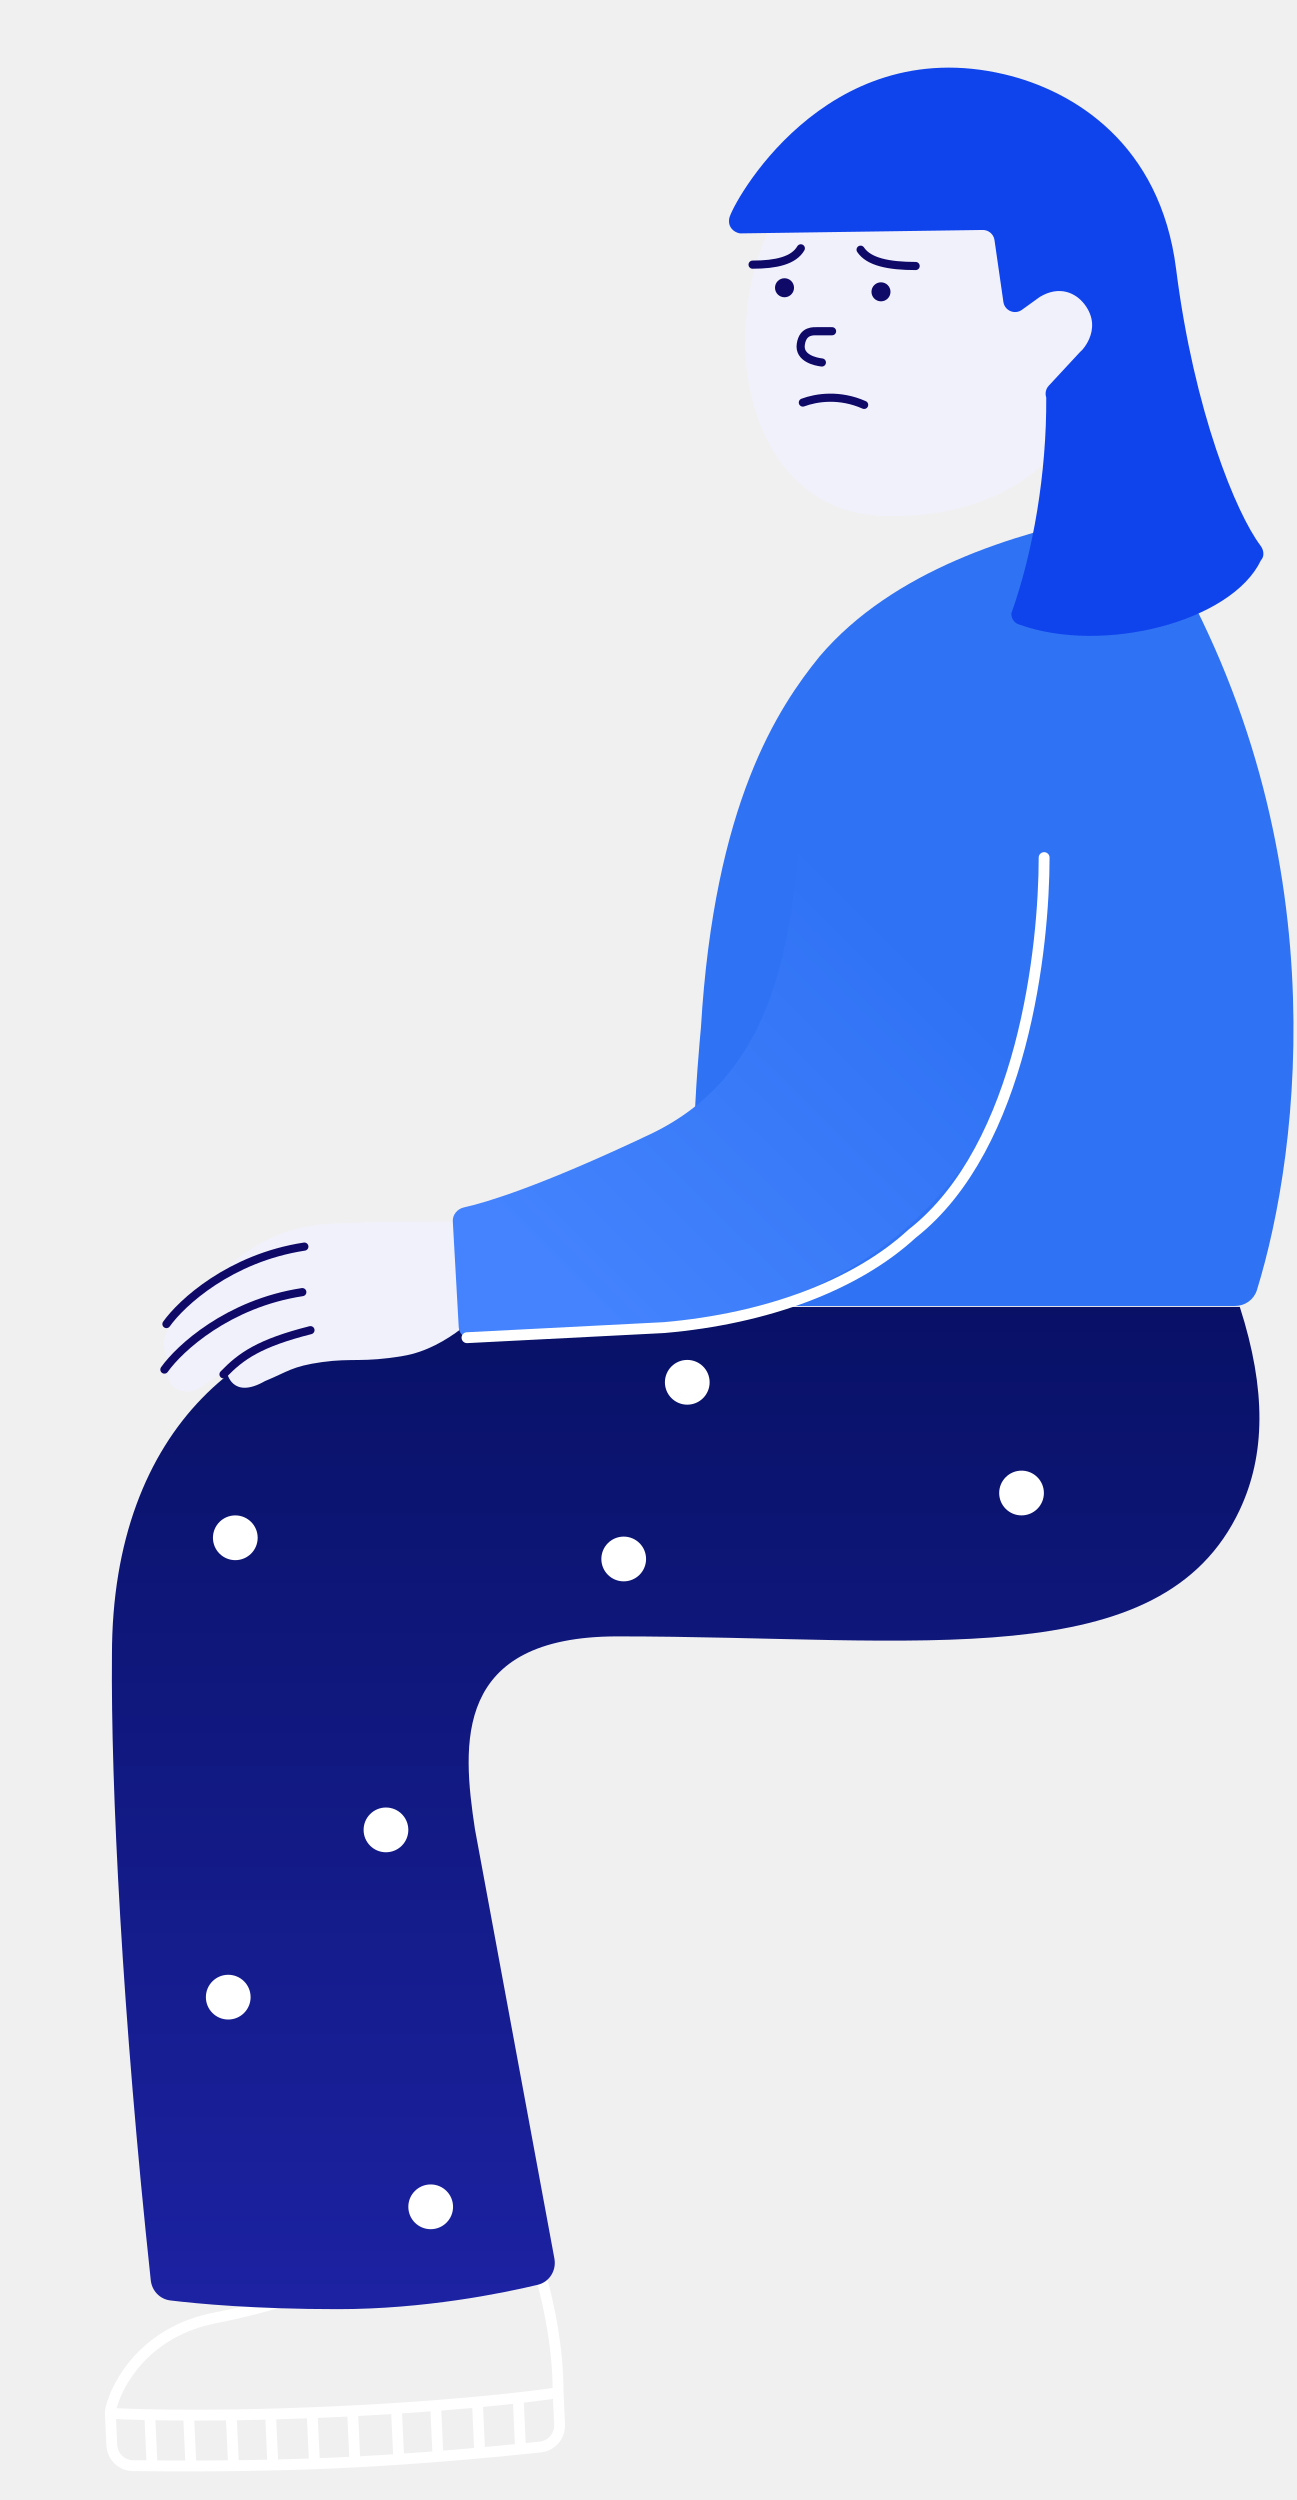
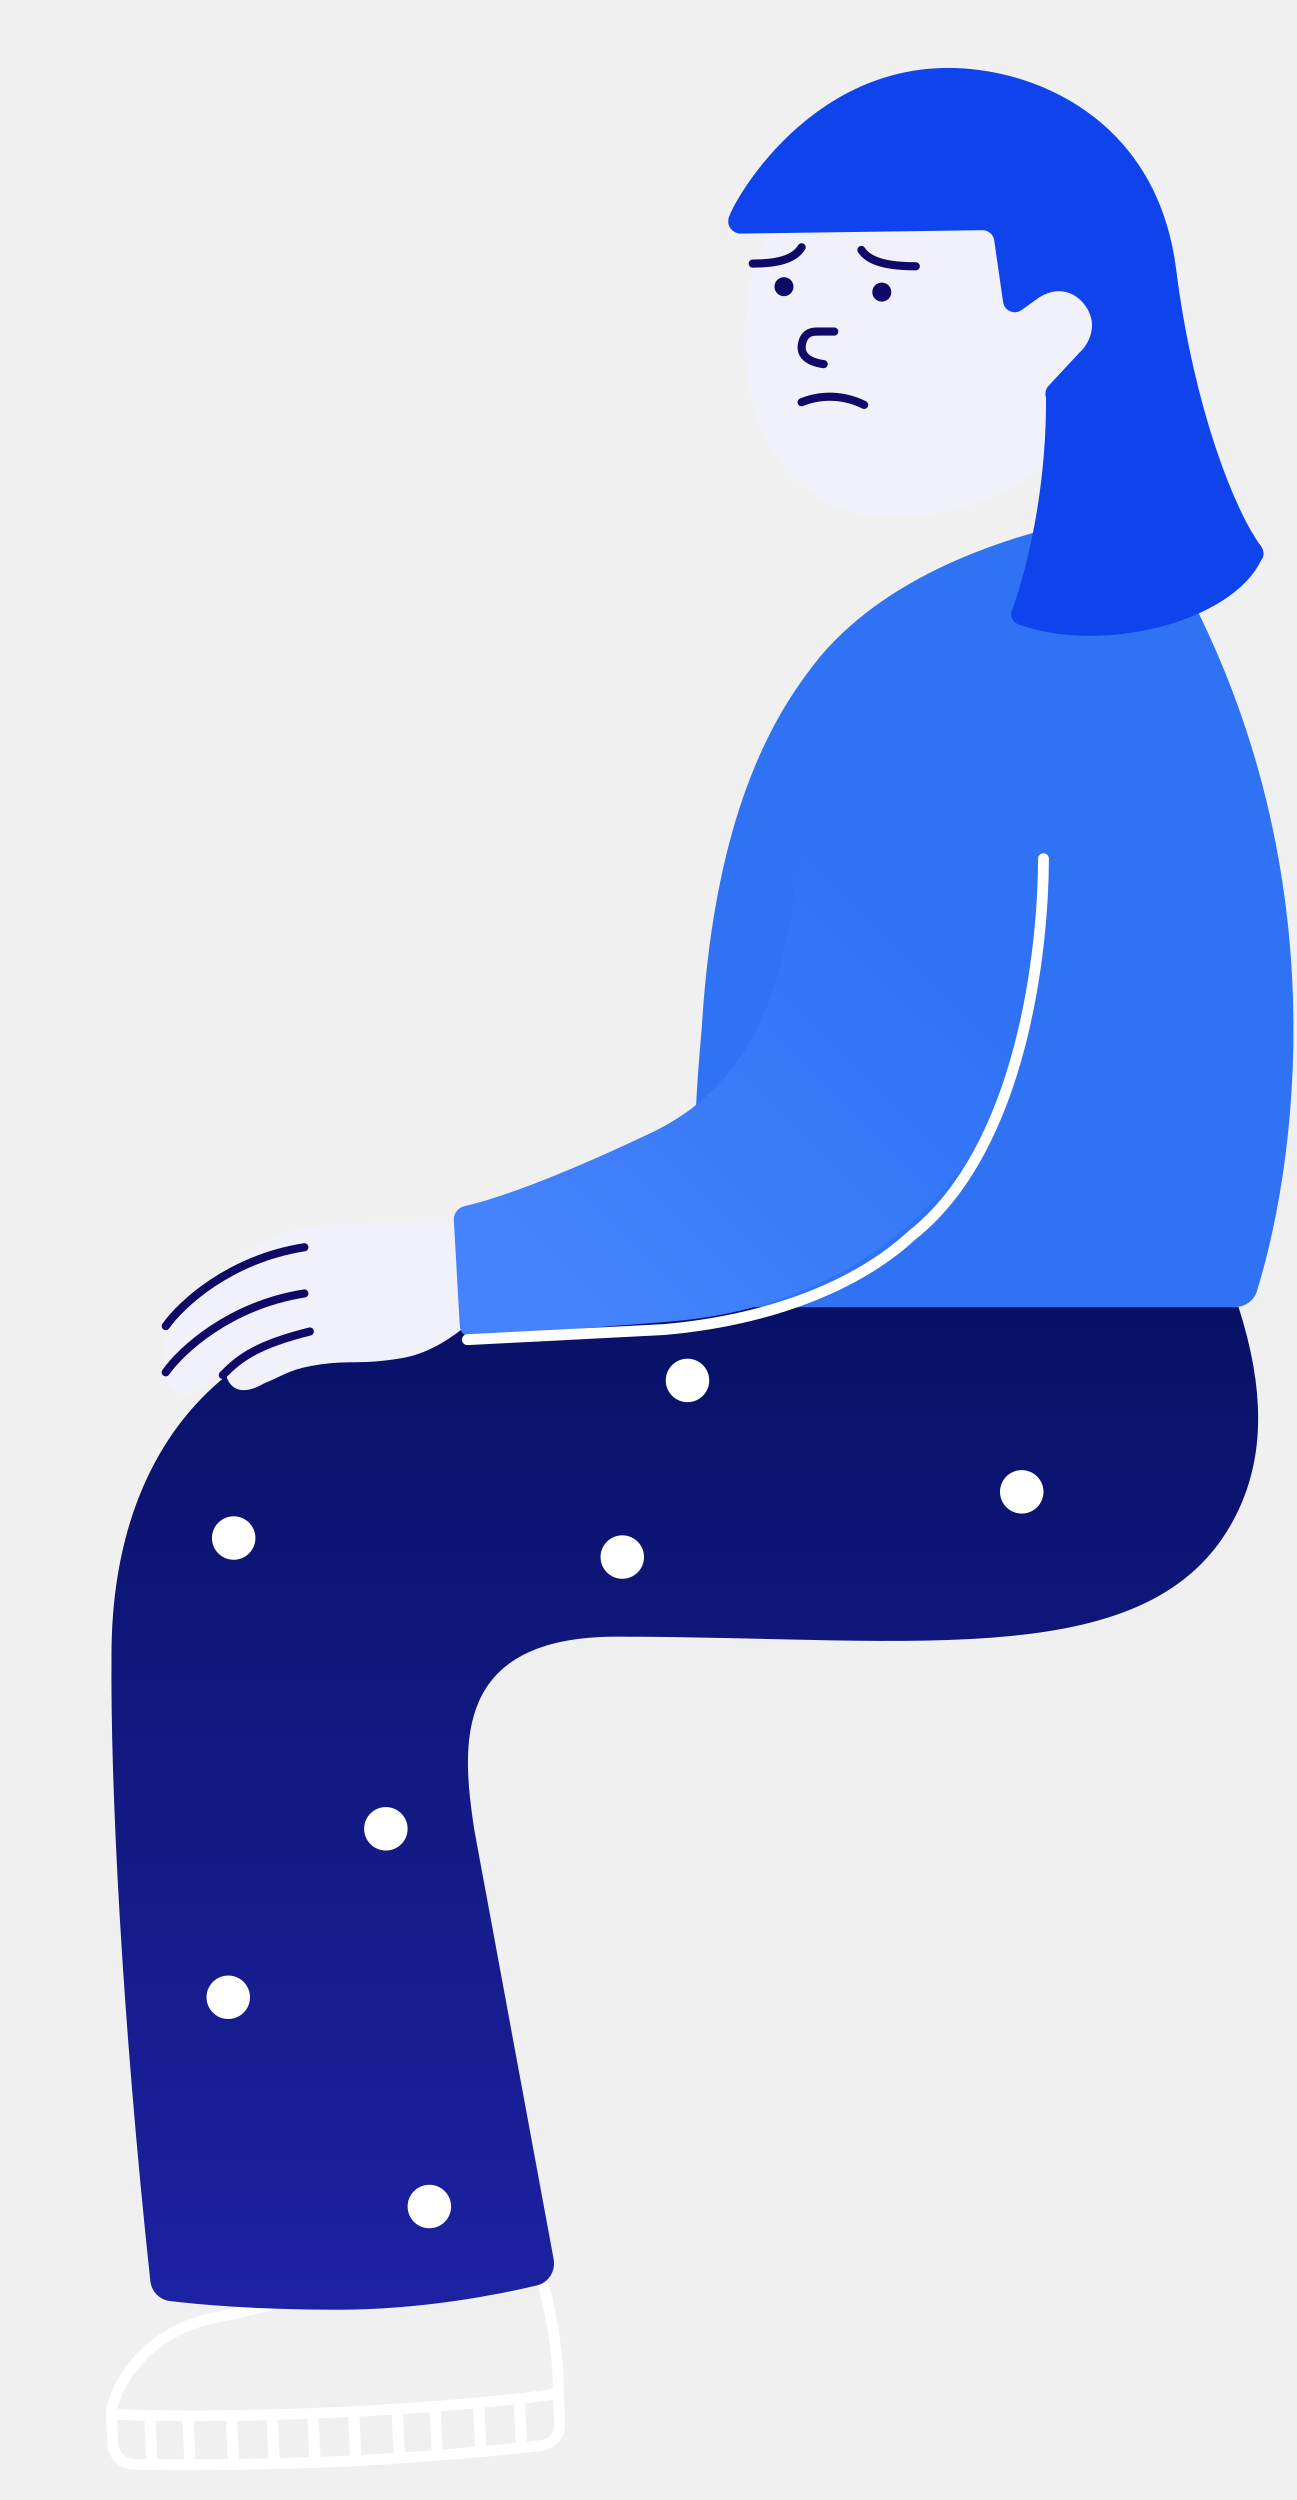
- <svg xmlns="http://www.w3.org/2000/svg" width="477" height="920" viewBox="0 0 477 920" fill="none">
-   <path fill-rule="evenodd" clip-rule="evenodd" d="M137.134 833.323C132.513 834.051 127.781 835.231 124.74 836.763C111.456 843.458 90.763 848.694 79.317 850.918C52.5 855.902 41.363 875.618 38.841 885.976C38.633 886.831 38.582 887.679 38.618 888.477L39.141 899.874C39.381 905.113 43.615 909.291 48.885 909.363C62.448 909.549 92.668 909.729 123.673 908.351C154.793 906.967 185.443 903.936 199.1 902.475C204.334 901.914 208.164 897.369 207.924 892.135L207.358 879.794C207.376 863.946 203.957 847.776 201.203 837.933C199.894 833.258 195.317 830.554 190.685 831.082C171.035 833.322 158.094 833.406 149.918 832.597C146.605 832.27 141.774 832.592 137.134 833.323ZM137.755 837.274C142.241 836.567 146.694 836.298 149.526 836.578C158.089 837.425 171.338 837.313 191.137 835.056C194.01 834.729 196.625 836.407 197.354 839.012C200.057 848.67 203.385 864.474 203.362 879.836L203.361 879.883L203.932 892.318C204.076 895.469 201.779 898.165 198.675 898.497C185.051 899.955 154.495 902.976 123.495 904.355C92.603 905.728 62.47 905.549 48.939 905.364C45.815 905.321 43.278 902.846 43.133 899.691L42.611 888.294C42.588 887.79 42.624 887.334 42.724 886.923C44.963 877.729 55.116 859.481 80.054 854.85L80.071 854.847C91.606 852.605 112.745 847.287 126.538 840.336C129.013 839.089 133.249 837.984 137.755 837.274Z" fill="white" />
-   <path fill-rule="evenodd" clip-rule="evenodd" d="M40.729 886.095L40.601 888.091C40.473 890.087 40.473 890.087 40.473 890.087L40.497 890.088L40.564 890.093L40.826 890.108C41.058 890.122 41.402 890.141 41.858 890.164C42.77 890.211 44.129 890.276 45.924 890.345C49.516 890.483 54.856 890.642 61.867 890.723C75.889 890.886 96.593 890.74 123.355 889.507C150.117 888.274 170.613 886.528 184.426 885.09C191.333 884.37 196.57 883.727 200.084 883.264C201.84 883.032 203.167 882.845 204.056 882.716C204.501 882.651 204.836 882.601 205.061 882.566L205.316 882.527L205.382 882.517L205.404 882.514C205.404 882.513 205.406 882.513 205.093 880.538L204.779 878.563L204.762 878.565L204.703 878.575L204.46 878.612C204.244 878.645 203.917 878.694 203.481 878.757C202.609 878.884 201.3 879.069 199.561 879.298C196.083 879.757 190.883 880.395 184.013 881.111C170.273 882.542 149.853 884.282 123.171 885.511C96.489 886.741 75.862 886.885 61.913 886.724C54.939 886.643 49.635 886.485 46.078 886.348C44.3 886.279 42.958 886.216 42.064 886.17C41.616 886.147 41.281 886.128 41.058 886.115L40.808 886.1L40.747 886.096L40.729 886.095Z" fill="white" />
-   <path fill-rule="evenodd" clip-rule="evenodd" d="M193.535 900.677L192.657 881.535L188.665 881.718L189.543 900.86L193.535 900.677Z" fill="white" />
-   <path fill-rule="evenodd" clip-rule="evenodd" d="M132.572 905.28L131.695 886.139L127.702 886.322L128.58 905.463L132.572 905.28Z" fill="white" />
-   <path fill-rule="evenodd" clip-rule="evenodd" d="M178.537 902.572L177.66 883.431L173.667 883.614L174.545 902.755L178.537 902.572Z" fill="white" />
-   <path fill-rule="evenodd" clip-rule="evenodd" d="M117.695 905.964L116.817 886.822L112.825 887.006L113.703 906.147L117.695 905.964Z" fill="white" />
-   <path fill-rule="evenodd" clip-rule="evenodd" d="M163.175 903.875L162.298 884.733L158.305 884.917L159.183 904.058L163.175 903.875Z" fill="white" />
-   <path fill-rule="evenodd" clip-rule="evenodd" d="M102.395 906.667L101.517 887.525L97.525 887.709L98.403 906.85L102.395 906.667Z" fill="white" />
-   <path fill-rule="evenodd" clip-rule="evenodd" d="M72.265 907.559L71.388 888.418L67.395 888.601L68.273 907.743L72.265 907.559Z" fill="white" />
-   <path fill-rule="evenodd" clip-rule="evenodd" d="M148.723 904.539L147.846 885.397L143.853 885.581L144.731 904.722L148.723 904.539Z" fill="white" />
-   <path fill-rule="evenodd" clip-rule="evenodd" d="M87.943 907.329L87.066 888.188L83.073 888.371L83.951 907.512L87.943 907.329Z" fill="white" />
-   <path fill-rule="evenodd" clip-rule="evenodd" d="M57.946 906.902L57.069 887.761L53.076 887.944L53.954 907.086L57.946 906.902Z" fill="white" />
-   <path d="M41.197 609.011C41.197 524.438 92.993 483.515 150.922 483.515L227.252 480.946H456.251C466.111 511.66 465.636 535.51 456.251 555.567C427.499 617.014 338.537 602.191 227.252 602.191C166.794 602.191 170.005 641.749 174.775 673.123L204.017 831.147C204.827 835.525 202.202 839.776 197.875 840.813C184.773 843.953 156.193 849.772 124.343 849.772C93.819 849.772 72.64 847.768 62.676 846.564C58.823 846.099 55.896 843.004 55.482 839.142C45.041 741.796 40.751 657.294 41.197 609.011Z" fill="url(#paint0_linear_289:1570)" />
-   <path d="M301.617 241.548C328.657 209.813 373.219 196.305 407.9 189.394C414.636 188.051 421.503 191.014 425.117 196.859C493.327 307.176 478.543 423.034 462.543 474.751C461.449 478.288 458.152 480.605 454.453 480.605H263.363C258.506 480.605 254.597 476.626 254.695 471.766C254.984 457.422 255.514 429.568 255.514 418.526C255.514 403.844 257.784 379.838 257.931 378.305C257.936 378.252 257.94 378.199 257.943 378.146C262.867 295.519 286.38 260.368 301.617 241.548Z" fill="#2F72F4" />
-   <path d="M118.497 450.518C139.15 449.246 170.873 449.585 170.873 449.585L178.5 481C178.5 481 165.25 496.25 148.25 499C133.5 501.5 129.611 499.692 118.5 501.25C107.389 502.808 106 504.75 97.5 508.25C85.25 515.25 83.5 505 83.5 505L80.5 506C75 509.5 74 511.251 70 512.001C66 512.751 59.125 509.251 62.875 502.251C59.209 496.214 58 490.626 69.5 479.625C80.25 470.126 92.25 453.251 118.497 450.518Z" fill="#F1F1FC" />
-   <path d="M60.5 504C66 496.25 83.85 479.7 111.25 475.5" stroke="#0F0967" stroke-width="3" stroke-linecap="round" />
-   <path d="M82.25 505.75C88.75 499 95.5 494.25 114.25 489.5" stroke="#0F0967" stroke-width="3" stroke-linecap="round" />
-   <path d="M61.25 487.25C66.75 479.5 84.6 462.95 112 458.75" stroke="#0F0967" stroke-width="3" stroke-linecap="round" />
-   <path d="M239.206 417.428C294.319 391.323 291.791 327.05 296.722 278.2C296.96 275.841 299.07 274.142 301.428 274.378L344.825 278.728C368.579 281.11 385.941 302.269 383.647 326.042L378.09 383.637C378.056 383.996 377.975 384.355 377.851 384.694C354.583 448.721 306.691 482.125 245.955 486.923L173.481 492.561C171.059 492.749 168.954 490.908 168.818 488.48L166.628 449.431C166.494 447.028 168.33 444.857 170.679 444.339C178.534 442.606 198.312 436.798 239.206 417.428Z" fill="url(#paint1_linear_289:1570)" />
-   <path d="M94.823 565.903C94.823 570.451 91.138 574.139 86.594 574.139C82.049 574.139 78.364 570.451 78.364 565.903C78.364 561.354 82.049 557.667 86.594 557.667C91.138 557.667 94.823 561.354 94.823 565.903Z" fill="white" />
-   <path d="M261.145 508.686C261.145 513.234 257.46 516.922 252.915 516.922C248.37 516.922 244.686 513.234 244.686 508.686C244.686 504.137 248.37 500.45 252.915 500.45C257.46 500.45 261.145 504.137 261.145 508.686Z" fill="white" />
-   <path d="M384.154 549.431C384.154 553.98 380.469 557.667 375.924 557.667C371.379 557.667 367.695 553.98 367.695 549.431C367.695 544.883 371.379 541.195 375.924 541.195C380.469 541.195 384.154 544.883 384.154 549.431Z" fill="white" />
-   <path d="M237.756 573.705C237.756 578.253 234.072 581.94 229.526 581.94C224.981 581.94 221.297 578.253 221.297 573.705C221.297 569.156 224.981 565.469 229.526 565.469C234.072 565.469 237.756 569.156 237.756 573.705Z" fill="white" />
-   <path d="M150.264 673.401C150.264 677.949 146.579 681.636 142.034 681.636C137.489 681.636 133.805 677.949 133.805 673.401C133.805 668.852 137.489 665.165 142.034 665.165C146.579 665.165 150.264 668.852 150.264 673.401Z" fill="white" />
-   <path d="M92.224 734.953C92.224 739.501 88.54 743.188 83.995 743.188C79.45 743.188 75.765 739.501 75.765 734.953C75.765 730.404 79.45 726.717 83.995 726.717C88.54 726.717 92.224 730.404 92.224 734.953Z" fill="white" />
-   <path d="M166.723 812.109C166.723 816.657 163.038 820.345 158.493 820.345C153.948 820.345 150.264 816.657 150.264 812.109C150.264 807.56 153.948 803.873 158.493 803.873C163.038 803.873 166.723 807.56 166.723 812.109Z" fill="white" />
-   <path fill-rule="evenodd" clip-rule="evenodd" d="M169.852 492.373C169.795 491.27 170.643 490.33 171.745 490.274L244.213 486.564C282.07 483.274 314.285 470.947 334.248 452.568L334.307 452.514L334.37 452.465C354.391 436.791 366.398 410.787 373.382 384.404C380.353 358.07 382.236 331.674 382.241 315.591C382.242 314.487 383.137 313.592 384.241 313.593C385.345 313.594 386.239 314.491 386.239 315.595C386.233 331.924 384.327 358.679 377.246 385.43C370.185 412.105 357.896 439.092 336.897 455.566C316.071 474.705 282.92 487.221 244.526 490.552L244.49 490.555L171.952 494.268C170.849 494.324 169.91 493.476 169.852 492.373Z" fill="white" />
-   <path d="M296.558 87.759C296.065 86.927 296.34 85.854 297.171 85.361C298.003 84.869 299.076 85.144 299.569 85.975L296.558 87.759ZM317.631 92.255C318.591 92.144 319.459 92.833 319.57 93.793C319.68 94.753 318.992 95.621 318.032 95.732L317.631 92.255ZM299.569 85.975C300.911 88.241 303.688 90.03 307.18 91.151C310.633 92.259 314.498 92.616 317.631 92.255L318.032 95.732C314.386 96.152 310.02 95.738 306.111 94.484C302.241 93.242 298.523 91.077 296.558 87.759L299.569 85.975Z" fill="#0F0967" />
-   <path d="M295 138H304.5C308.393 138 310.812 140.562 310.812 144.062C310.812 146.688 309.312 150.125 305 150.125C299.765 150.125 296.75 150.125 296.75 150.125" stroke="#0F0967" stroke-width="4" stroke-linecap="round" stroke-linejoin="round" />
-   <path d="M324.7 189.891C288.2 188.391 273.655 153.891 274.201 123.891C276.385 63.891 312.967 54.391 343.543 52.891C366.475 53.89 405.24 64.891 404.694 123.891C404.366 159.393 376.7 191.391 324.7 189.891Z" fill="#F1F1FC" />
-   <path d="M295.449 148.142C300.5 146.25 309 145 318 149" stroke="#0F0967" stroke-width="3" stroke-linecap="round" />
-   <path d="M306.2 121.891H301.2C299.367 121.891 295.5 121.441 294.7 126.641C293.9 131.841 300.2 133.141 302.45 133.391" stroke="#0F0967" stroke-width="3" stroke-linecap="round" />
-   <circle cx="324.2" cy="107.391" r="3.5" fill="#0F0967" />
-   <path d="M272.689 85.887L361.624 84.63C363.801 84.6 365.663 86.191 365.973 88.347L369.247 111.117C369.71 114.341 373.428 115.92 376.068 114.015L382.658 109.258C389.95 104.896 395.894 107.822 399.061 111.929C406.579 121.68 396.705 130.462 397.715 129.25L398.002 128.94C397.867 129.077 397.773 129.18 397.715 129.25L385.943 141.943C384.858 143.113 384.503 144.784 385.019 146.294C385.2 173.891 380.2 203.391 372.18 225.701C372.105 227.61 373.282 229.364 375.13 229.841C405.7 240.891 453.2 228.891 464.011 206.206C465.423 204.695 465.092 202.421 463.847 200.77C454.964 188.982 439.443 151.517 432.797 98.947C426.976 52.897 395.209 33.409 369.71 27.368C303.297 11.636 269.107 75.666 268.353 80.399C267.794 83.906 270.318 85.411 271.942 85.816C272.186 85.877 272.437 85.891 272.689 85.887Z" fill="#0F43EC" />
-   <circle cx="288.7" cy="105.891" r="3.5" fill="#0F0967" />
-   <path d="M316.7 91.891C319.692 96.391 327.055 97.891 336.95 97.891" stroke="#0F0967" stroke-width="3" stroke-linecap="round" />
-   <path d="M294.7 91.391C292.078 95.891 285.623 97.391 276.95 97.391" stroke="#0F0967" stroke-width="3" stroke-linecap="round" />
+ <svg xmlns="http://www.w3.org/2000/svg" fill="none" viewBox="0 0 477 920">
+   <path d="m137.34 833.29c-4.612 0.723-9.335 1.896-12.37 3.419-13.258 6.654-33.911 11.859-45.335 14.069-26.765 4.954-37.88 24.552-40.398 34.847-0.208 0.85-0.259 1.693-0.222 2.486l0.521 11.328c0.24 5.208 4.465 9.361 9.725 9.432 13.537 0.185 43.699 0.364 74.644-1.006 31.06-1.375 61.651-4.388 75.281-5.84 5.224-0.558 9.047-5.076 8.807-10.278l-0.565-12.267c0.018-15.752-3.394-31.825-6.143-41.608-1.306-4.647-5.874-7.335-10.497-6.81-19.612 2.226-32.528 2.31-40.689 1.506-3.306-0.325-8.128-5e-3 -12.759 0.722zm0.62 3.927c4.477-0.703 8.922-0.97 11.748-0.692 8.547 0.842 21.77 0.731 41.531-1.513 2.867-0.325 5.477 1.343 6.205 3.932 2.698 9.6 6.019 25.309 5.996 40.578l-1e-3 0.047 0.57 12.36c0.144 3.132-2.149 5.812-5.247 6.142-13.597 1.449-44.094 4.452-75.034 5.822-30.833 1.365-60.907 1.187-74.412 1.003-3.118-0.042-5.65-2.503-5.795-5.639l-0.521-11.328c-0.023-0.501 0.013-0.954 0.113-1.363 2.234-9.138 12.368-27.276 37.258-31.879l0.016-3e-3c11.513-2.229 32.611-7.515 46.378-14.424 2.47-1.239 6.698-2.338 11.195-3.043z" clip-rule="evenodd" fill="#fff" fill-rule="evenodd" />
+   <path d="m40.256 886.4-0.128 1.961c-0.128 1.961-0.128 1.96-0.128 1.96l0.024 2e-3 0.067 4e-3 0.262 0.015c0.231 0.014 0.576 0.033 1.032 0.055 0.912 0.046 2.272 0.11 4.068 0.178 3.593 0.136 8.936 0.292 15.95 0.371 14.028 0.16 34.74 0.017 61.513-1.194 26.774-1.212 47.278-2.927 61.097-4.34 6.91-0.707 12.149-1.339 15.665-1.794 1.756-0.228 3.084-0.411 3.973-0.538 0.446-0.064 0.781-0.113 1.006-0.147l0.255-0.039 0.088-0.012c0-1e-3 2e-3 -1e-3 -0.311-1.942l-0.314-1.94-0.017 2e-3 -0.059 0.01-0.243 0.036c-0.216 0.033-0.544 0.081-0.98 0.143-0.872 0.124-2.182 0.306-3.921 0.531-3.48 0.451-8.682 1.078-15.555 1.781-13.746 1.406-34.174 3.116-60.868 4.323-26.693 1.208-47.329 1.35-61.283 1.192-6.977-0.08-12.284-0.235-15.842-0.37-1.779-0.068-3.121-0.129-4.016-0.175-0.448-0.022-0.783-0.041-1.006-0.054l-0.249-0.014-0.061-4e-3 -0.018-1e-3z" clip-rule="evenodd" fill="#fff" fill-rule="evenodd" />
+   <path d="m194 900.82-0.901-18.82-4.099 0.18 0.901 18.82 4.099-0.18z" clip-rule="evenodd" fill="#fff" fill-rule="evenodd" />
+   <path d="m133 904.82-0.9-18.82-4.1 0.18 0.901 18.82 4.099-0.18z" clip-rule="evenodd" fill="#fff" fill-rule="evenodd" />
+   <path d="m179 901.82-0.9-18.82-4.1 0.18 0.901 18.82 4.099-0.18z" clip-rule="evenodd" fill="#fff" fill-rule="evenodd" />
+   <path d="M118 905.82L117.099 887L113 887.181L113.901 906L118 905.82Z" clip-rule="evenodd" fill="#fff" fill-rule="evenodd" />
+   <path d="m163 903.82-0.9-18.82-4.1 0.181 0.901 18.819 4.099-0.18z" clip-rule="evenodd" fill="#fff" fill-rule="evenodd" />
+   <path d="M103 906.82L102.099 888L98 888.181L98.901 907L103 906.82Z" clip-rule="evenodd" fill="#fff" fill-rule="evenodd" />
+   <path d="M72 906.819L71.099 888L67 888.18L67.901 907L72 906.819Z" clip-rule="evenodd" fill="#fff" fill-rule="evenodd" />
+   <path d="m149 903.82-0.9-18.82-4.1 0.181 0.901 18.819 4.099-0.18z" clip-rule="evenodd" fill="#fff" fill-rule="evenodd" />
+   <path d="M88 906.82L87.099 888L83 888.18L83.901 907L88 906.82Z" clip-rule="evenodd" fill="#fff" fill-rule="evenodd" />
+   <path d="M58 906.819L57.099 888L53 888.18L53.901 907L58 906.819Z" clip-rule="evenodd" fill="#fff" fill-rule="evenodd" />
+   <path d="m41.031 609.12c0-84.613 51.758-125.56 109.65-125.56l76.275-2.57h228.83c9.853 30.728 9.378 54.59 0 74.656-28.731 61.476-117.63 46.646-228.83 46.646-60.415 0-57.206 39.577-52.44 70.966l29.221 158.1c0.81 4.38-1.813 8.633-6.137 9.671-13.093 3.141-41.652 8.963-73.479 8.963-30.503 0-51.666-2.005-61.623-3.209-3.85-0.466-6.775-3.562-7.189-7.426-10.434-97.392-14.721-181.93-14.275-230.24z" fill="url(#b)" />
+   <path d="m301.86 241.56c27.002-31.786 71.501-45.316 106.13-52.238 6.727-1.345 13.584 1.623 17.193 7.477 68.113 110.5 53.35 226.54 37.373 278.34-1.092 3.542-4.385 5.863-8.079 5.863h-190.82c-4.851 0-8.754-3.985-8.656-8.853 0.288-14.367 0.818-42.266 0.818-53.326 0-14.706 2.266-38.75 2.413-40.286 5e-3 -0.053 9e-3 -0.106 0.012-0.159 4.917-82.76 28.397-117.97 43.612-136.82z" fill="#2F72F4" />
+   <path d="m118.09 450.98c20.62-1.281 52.292-0.94 52.292-0.94l7.615 31.638s-13.229 15.358-30.202 18.127c-14.726 2.518-18.609 0.697-29.702 2.266s-12.48 3.525-20.966 7.05c-12.23 7.05-13.978-3.273-13.978-3.273l-2.995 1.007c-5.491 3.525-6.49 5.288-10.483 6.044-3.994 0.755-10.858-2.77-7.114-9.82-3.66-6.079-4.867-11.707 6.614-22.786 10.733-9.566 22.714-26.561 48.919-29.313z" fill="#F1F1FC" />
+   <path d="m61 505c5.527-7.886 23.465-24.726 51-29" stroke="#0F0967" stroke-linecap="round" stroke-width="3" />
+   <path d="m82 506c6.5-6.646 13.25-11.323 32-16" stroke="#0F0967" stroke-linecap="round" stroke-width="3" />
+   <path d="m61 488c5.527-7.886 23.465-24.726 51-29" stroke="#0F0967" stroke-linecap="round" stroke-width="3" />
+   <path d="m239.51 416.93c55.055-26.079 52.53-90.288 57.455-139.09 0.238-2.357 2.346-4.054 4.702-3.818l43.351 4.346c23.729 2.379 41.072 23.517 38.781 47.266l-5.551 57.538c-0.034 0.358-0.115 0.717-0.239 1.056-23.244 63.963-71.085 97.333-131.76 102.13l-72.397 5.633c-2.42 0.188-4.523-1.652-4.658-4.077l-2.188-39.01c-0.134-2.401 1.7-4.57 4.047-5.087 7.846-1.731 27.603-7.533 68.454-26.884z" fill="url(#a)" />
+   <path d="m94 566c0 4.418-3.582 8-8 8-4.418 0-8-3.582-8-8 0-4.419 3.582-8 8-8 4.418 0 8 3.581 8 8z" fill="#fff" />
+   <path d="m261 508c0 4.418-3.582 8-8 8-4.419 0-8-3.582-8-8 0-4.419 3.581-8 8-8 4.418 0 8 3.581 8 8z" fill="#fff" />
+   <path d="m384 549c0 4.419-3.582 8-8 8-4.419 0-8-3.581-8-8 0-4.418 3.581-8 8-8 4.418 0 8 3.582 8 8z" fill="#fff" />
+   <path d="m237 573c0 4.417-3.581 7.999-8 7.999s-8-3.582-8-7.999c0-4.419 3.581-8.001 8-8.001s8 3.582 8 8.001z" fill="#fff" />
+   <path d="m150 673c0 4.417-3.582 7.999-8 7.999-4.419 0-8-3.582-8-7.999 0-4.419 3.581-8.001 8-8.001 4.418 0 8 3.582 8 8.001z" fill="#fff" />
+   <path d="m92 735c0 4.417-3.582 7.999-8 7.999s-8-3.582-8-7.999c0-4.419 3.582-8.001 8-8.001s8 3.582 8 8.001z" fill="#fff" />
+   <path d="m166 812c0 4.418-3.582 8-8 8-4.419 0-8-3.582-8-8 0-4.419 3.581-8 8-8 4.418 0 8 3.581 8 8z" fill="#fff" />
+   <path d="m170 493.1c-0.057-1.105 0.789-2.047 1.889-2.103l72.338-3.716c37.789-3.296 69.946-15.645 89.873-34.057l0.059-0.054 0.062-0.049c19.985-15.702 31.971-41.753 38.942-68.183 6.959-26.381 8.838-52.824 8.843-68.935 1e-3 -1.106 0.895-2.003 1.997-2.002s1.994 0.9 1.994 2.006c-6e-3 16.358-1.909 43.16-8.977 69.959-7.048 26.723-19.315 53.758-40.276 70.261-20.789 19.173-53.88 31.712-92.205 35.049l-0.036 3e-3 -72.407 3.719c-1.101 0.056-2.038-0.793-2.096-1.898z" clip-rule="evenodd" fill="#fff" fill-rule="evenodd" />
+   <path d="m296.24 87.698c-0.487-0.849-0.215-1.945 0.606-2.448 0.822-0.503 1.883-0.222 2.37 0.626l-2.976 1.821zm20.83 4.59c0.949-0.113 1.807 0.59 1.917 1.57 0.108 0.98-0.572 1.867-1.521 1.98l-0.396-3.55zm-17.854-6.412c1.327 2.313 4.072 4.141 7.523 5.285 3.414 1.131 7.234 1.496 10.331 1.127l0.396 3.55c-3.604 0.429-7.919 0.006-11.783-1.275-3.826-1.268-7.501-3.478-9.443-6.866l2.976-1.821z" fill="#0F0967" />
+   <path d="m295 138h9.613c3.939 0 6.387 2.536 6.387 6 0 2.598-1.518 6-5.881 6h-8.348" stroke="#0F0967" stroke-linecap="round" stroke-linejoin="round" stroke-width="4" />
+   <path d="m324.7 189.95c-36.636-1.499-51.235-35.986-50.687-65.975 2.192-59.978 38.91-69.475 69.6-70.974 23.018 0.999 61.927 11.996 61.379 70.974-0.329 35.489-28.098 67.475-80.292 65.975z" fill="#F1F1FC" />
+   <path d="m295 148.02c5.152-2.149 13.821-3.569 23 0.975" stroke="#0F0967" stroke-linecap="round" stroke-width="3" />
+   <path d="m307 122.01h-5.186c-1.901 0-5.912-0.469-6.742 4.953-0.829 5.421 5.705 6.776 8.039 7.037" stroke="#0F0967" stroke-linecap="round" stroke-width="3" />
+   <path d="m324.5 111c1.933 0 3.5-1.567 3.5-3.5s-1.567-3.5-3.5-3.5-3.5 1.567-3.5 3.5 1.567 3.5 3.5 3.5z" fill="#0F0967" />
+   <path d="m272.42 85.966 89.089-1.256c2.18-0.031 4.046 1.559 4.356 3.715l3.28 22.757c0.464 3.222 4.188 4.801 6.833 2.897l6.601-4.755c7.305-4.359 13.259-1.435 16.431 2.67 7.531 9.745-2.36 18.522-1.348 17.311l0.287-0.31c-0.135 0.137-0.229 0.24-0.287 0.31l-11.792 12.686c-1.087 1.169-1.443 2.84-0.926 4.349 0.181 27.581-4.827 57.065-12.861 79.362-0.075 1.908 1.104 3.661 2.955 4.138 30.623 11.044 78.205-0.949 89.034-23.622 1.415-1.51 1.083-3.783-0.164-5.433-8.898-11.781-24.446-49.225-31.103-101.77-5.832-46.024-37.653-65.502-63.196-71.539-66.528-15.724-100.78 48.271-101.53 53.001-0.56 3.505 1.969 5.01 3.596 5.414 0.244 0.061 0.495 0.074 0.748 0.071z" fill="#0F43EC" />
+   <path d="m288.5 109c1.933 0 3.5-1.567 3.5-3.5s-1.567-3.5-3.5-3.5-3.5 1.567-3.5 3.5 1.567 3.5 3.5 3.5z" fill="#0F0967" />
+   <path d="m317 92c2.955 4.5 10.227 6 20 6" stroke="#0F0967" stroke-linecap="round" stroke-width="3" />
+   <path d="m295 91c-2.659 4.5-9.205 6-18 6" stroke="#0F0967" stroke-linecap="round" stroke-width="3" />
  <defs>
-     <linearGradient id="paint0_linear_289:1570" x1="252.317" y1="480.946" x2="252.317" y2="849.772" gradientUnits="userSpaceOnUse">
-       <stop stop-color="#081166" />
-       <stop offset="1" stop-color="#1C22A2" />
+     <linearGradient id="b" x1="252" x2="252" y1="481" y2="850" gradientUnits="userSpaceOnUse">
+       <stop stop-color="#081166" offset="0" />
+       <stop stop-color="#1C22A2" offset="1" />
    </linearGradient>
-     <linearGradient id="paint1_linear_289:1570" x1="172.118" y1="436.397" x2="297.144" y2="310.326" gradientUnits="userSpaceOnUse">
-       <stop stop-color="#4483FD" />
-       <stop offset="1" stop-color="#2F72F4" />
+     <linearGradient id="a" x1="172.49" x2="297.39" y1="435.88" y2="309.94" gradientUnits="userSpaceOnUse">
+       <stop stop-color="#4483FD" offset="0" />
+       <stop stop-color="#2F72F4" offset="1" />
    </linearGradient>
  </defs>
</svg>
